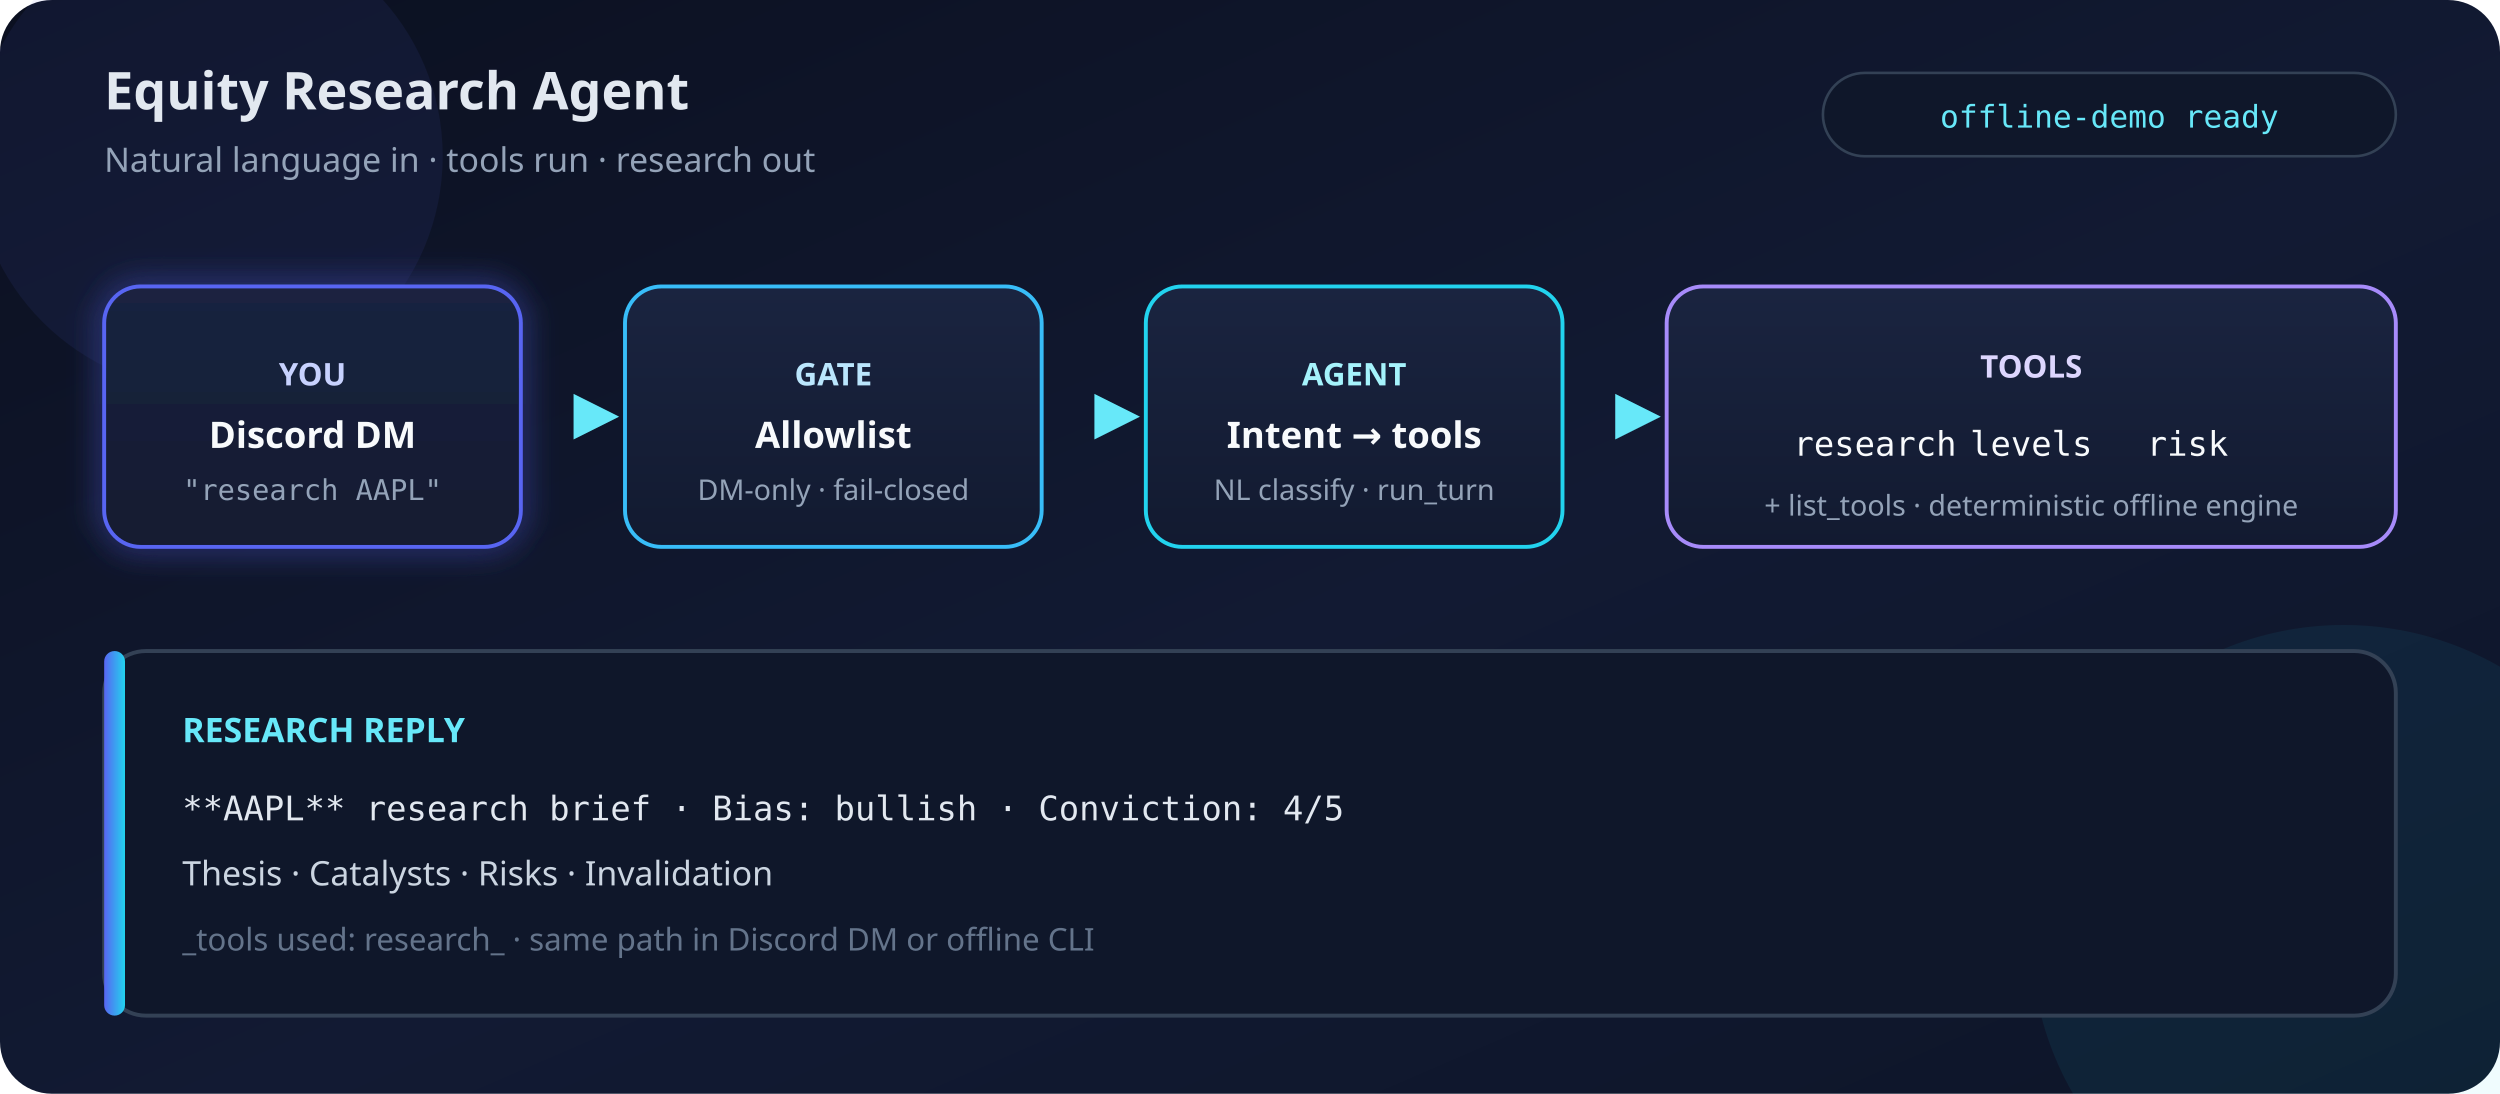
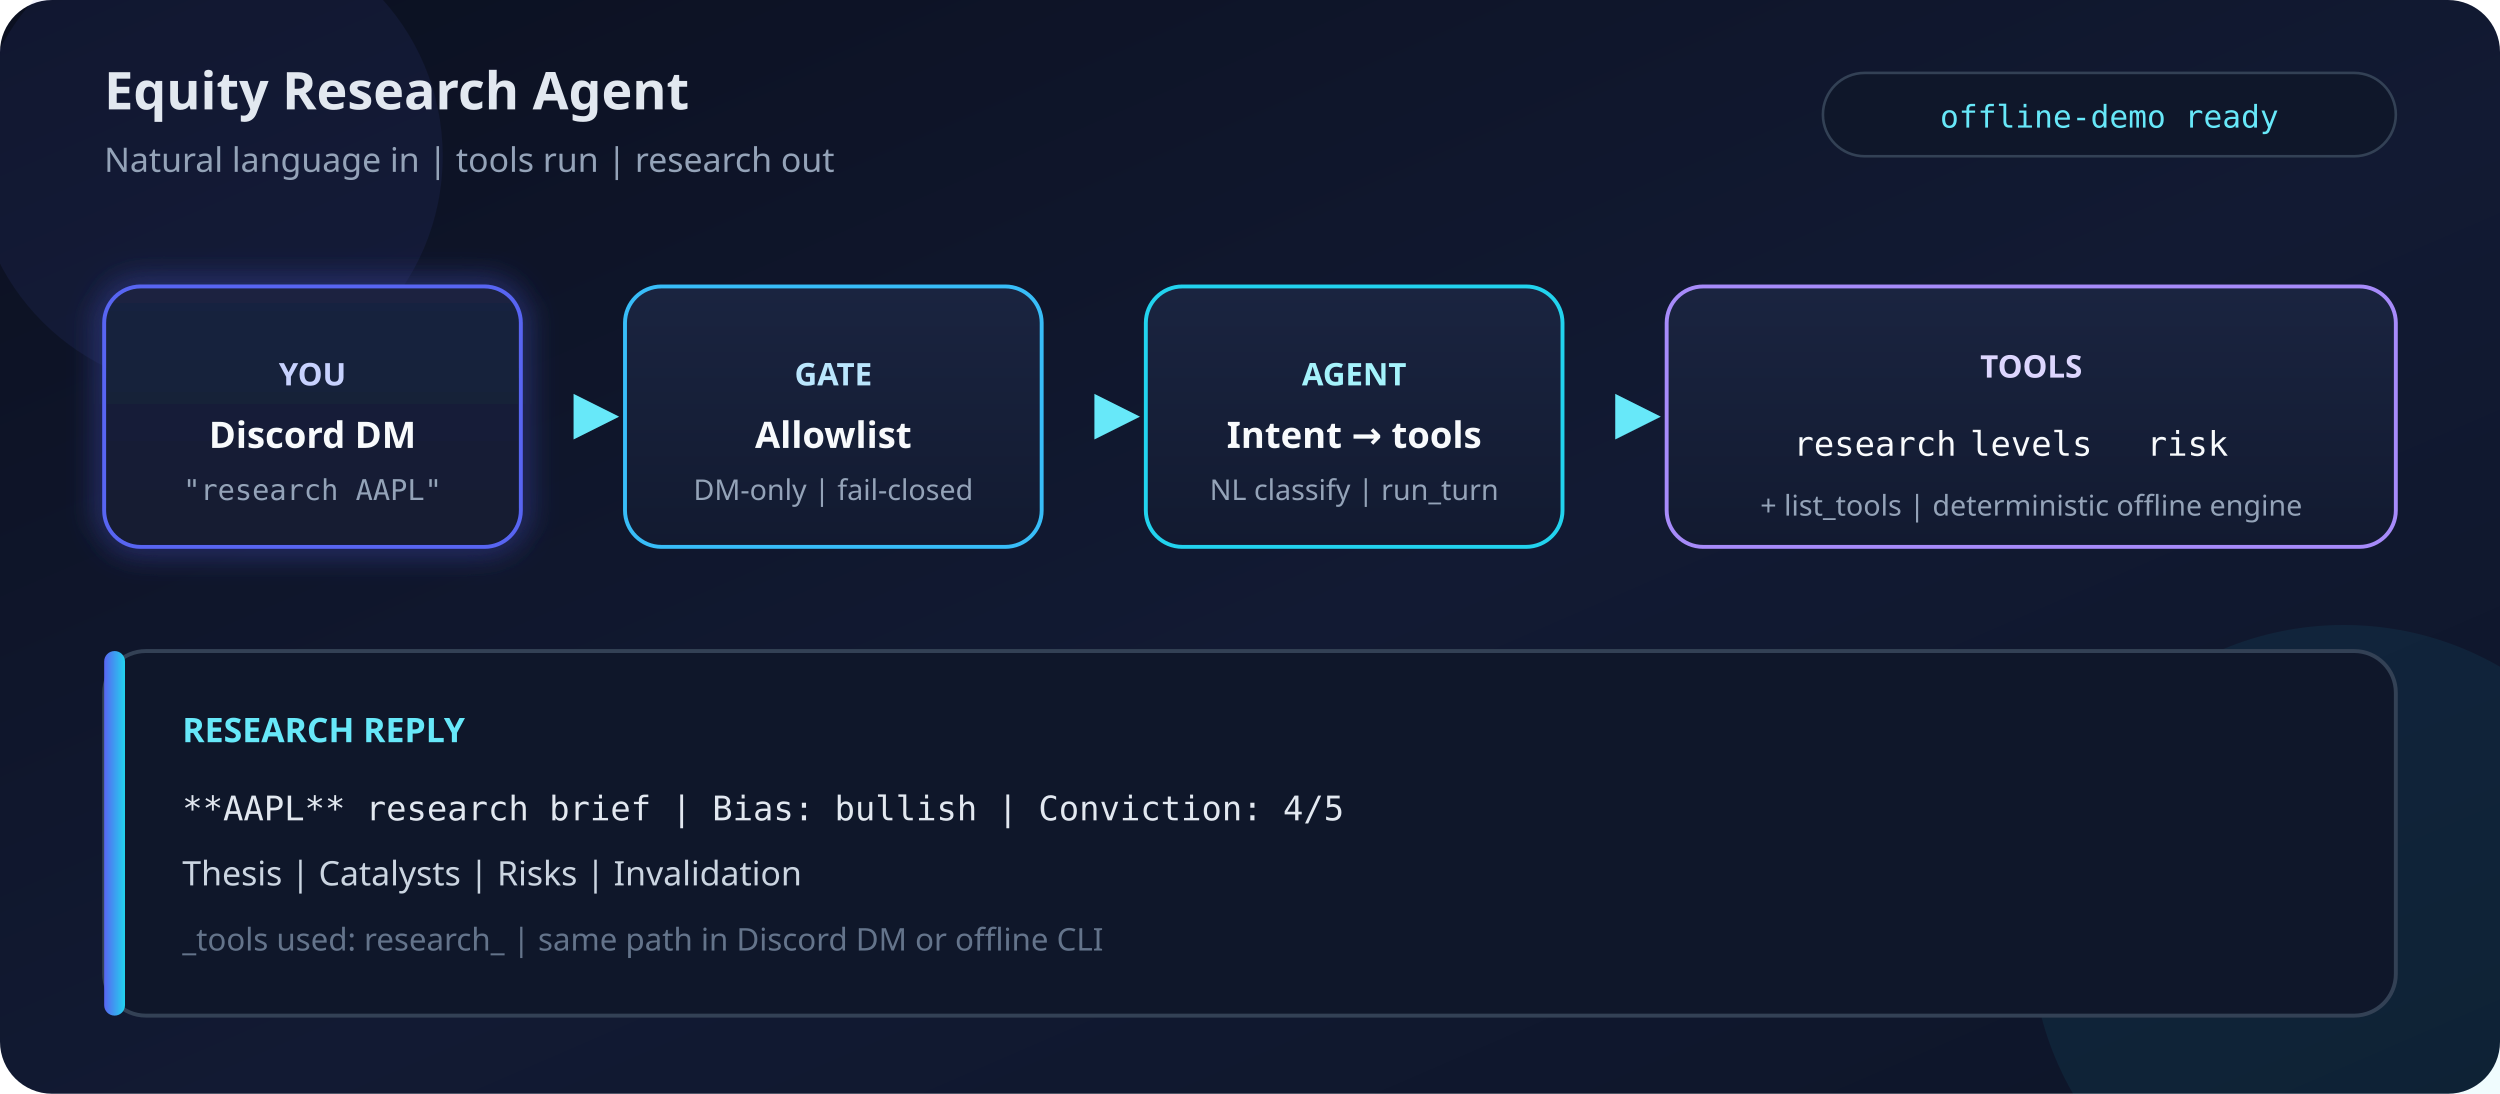
<svg xmlns="http://www.w3.org/2000/svg" viewBox="0 0 960 420" role="img" aria-labelledby="title desc">
  <defs>
    <linearGradient id="bg" x1="0" y1="0" x2="1" y2="1">
      <stop offset="0%" stop-color="#0b1020" />
      <stop offset="55%" stop-color="#121a33" />
      <stop offset="100%" stop-color="#0d1528" />
    </linearGradient>
    <linearGradient id="accent" x1="0" y1="0" x2="1" y2="0">
      <stop offset="0%" stop-color="#5865F2" />
      <stop offset="100%" stop-color="#22d3ee" />
    </linearGradient>
    <linearGradient id="card" x1="0" y1="0" x2="0" y2="1">
      <stop offset="0%" stop-color="#1a2440" />
      <stop offset="100%" stop-color="#121a30" />
    </linearGradient>
    <filter id="glow" x="-20%" y="-20%" width="140%" height="140%">
      <feGaussianBlur stdDeviation="6" result="b" />
      <feMerge>
        <feMergeNode in="b" />
        <feMergeNode in="SourceGraphic" />
      </feMerge>
    </filter>
    <marker id="arrow" viewBox="0 0 10 10" refX="9" refY="5" markerWidth="7" markerHeight="7" orient="auto-start-reverse">
      <path d="M 0 0 L 10 5 L 0 10 z" fill="#67e8f9" />
    </marker>
  </defs>
  <rect width="960" height="420" rx="20" fill="url(#bg)" />
  <circle cx="80" cy="60" r="90" fill="#5865F2" opacity="0.08" />
  <circle cx="900" cy="360" r="120" fill="#22d3ee" opacity="0.07" />
  <text x="40" y="42" fill="#e2e8f0" font-family="Segoe UI, system-ui, sans-serif" font-size="20" font-weight="700">
    Equity Research Agent
  </text>
  <text x="40" y="66" fill="#94a3b8" font-family="Segoe UI, system-ui, sans-serif" font-size="13">
-     Natural language in  ·  tools run  ·  research out
+     Natural language in  |  tools run  |  research out
  </text>
  <rect x="700" y="28" width="220" height="32" rx="16" fill="#0f172a" stroke="#334155" />
  <text x="810" y="49" text-anchor="middle" fill="#67e8f9" font-family="Consolas, monospace" font-size="12">
    offline-demo ready
  </text>
  <g filter="url(#glow)">
    <rect x="40" y="110" width="160" height="100" rx="14" fill="url(#card)" stroke="#5865F2" stroke-width="1.5" />
    <text x="120" y="148" text-anchor="middle" fill="#c7d2fe" font-family="Segoe UI, system-ui, sans-serif" font-size="12" font-weight="600">YOU</text>
    <text x="120" y="172" text-anchor="middle" fill="#f8fafc" font-family="Segoe UI, system-ui, sans-serif" font-size="14" font-weight="700">Discord DM</text>
    <text x="120" y="192" text-anchor="middle" fill="#94a3b8" font-family="Consolas, monospace" font-size="11">"research AAPL"</text>
  </g>
  <g>
    <rect x="240" y="110" width="160" height="100" rx="14" fill="url(#card)" stroke="#38bdf8" stroke-width="1.5" />
    <text x="320" y="148" text-anchor="middle" fill="#bae6fd" font-family="Segoe UI, system-ui, sans-serif" font-size="12" font-weight="600">GATE</text>
    <text x="320" y="172" text-anchor="middle" fill="#f8fafc" font-family="Segoe UI, system-ui, sans-serif" font-size="14" font-weight="700">Allowlist</text>
-     <text x="320" y="192" text-anchor="middle" fill="#94a3b8" font-family="Segoe UI, system-ui, sans-serif" font-size="11">DM-only · fail-closed</text>
+     <text x="320" y="192" text-anchor="middle" fill="#94a3b8" font-family="Segoe UI, system-ui, sans-serif" font-size="11">DM-only | fail-closed</text>
  </g>
  <g>
    <rect x="440" y="110" width="160" height="100" rx="14" fill="url(#card)" stroke="#22d3ee" stroke-width="1.5" />
    <text x="520" y="148" text-anchor="middle" fill="#a5f3fc" font-family="Segoe UI, system-ui, sans-serif" font-size="12" font-weight="600">AGENT</text>
    <text x="520" y="172" text-anchor="middle" fill="#f8fafc" font-family="Segoe UI, system-ui, sans-serif" font-size="14" font-weight="700">Intent → tools</text>
-     <text x="520" y="192" text-anchor="middle" fill="#94a3b8" font-family="Segoe UI, system-ui, sans-serif" font-size="11">NL classify · run_turn</text>
+     <text x="520" y="192" text-anchor="middle" fill="#94a3b8" font-family="Segoe UI, system-ui, sans-serif" font-size="11">NL classify | run_turn</text>
  </g>
  <g>
    <rect x="640" y="110" width="280" height="100" rx="14" fill="url(#card)" stroke="#a78bfa" stroke-width="1.5" />
    <text x="780" y="145" text-anchor="middle" fill="#ddd6fe" font-family="Segoe UI, system-ui, sans-serif" font-size="12" font-weight="600">TOOLS</text>
    <text x="720" y="175" text-anchor="middle" fill="#f8fafc" font-family="Consolas, monospace" font-size="13">research</text>
    <text x="780" y="175" text-anchor="middle" fill="#f8fafc" font-family="Consolas, monospace" font-size="13">levels</text>
    <text x="840" y="175" text-anchor="middle" fill="#f8fafc" font-family="Consolas, monospace" font-size="13">risk</text>
-     <text x="780" y="198" text-anchor="middle" fill="#94a3b8" font-family="Segoe UI, system-ui, sans-serif" font-size="11">+ list_tools · deterministic offline engine</text>
+     <text x="780" y="198" text-anchor="middle" fill="#94a3b8" font-family="Segoe UI, system-ui, sans-serif" font-size="11">+ list_tools | deterministic offline engine</text>
  </g>
  <line x1="200" y1="160" x2="236" y2="160" stroke="url(#accent)" stroke-width="2.5" marker-end="url(#arrow)" />
  <line x1="400" y1="160" x2="436" y2="160" stroke="url(#accent)" stroke-width="2.5" marker-end="url(#arrow)" />
  <line x1="600" y1="160" x2="636" y2="160" stroke="url(#accent)" stroke-width="2.5" marker-end="url(#arrow)" />
  <rect x="40" y="250" width="880" height="140" rx="16" fill="#0f172a" stroke="#334155" stroke-width="1.5" />
  <rect x="40" y="250" width="8" height="140" rx="4" fill="url(#accent)" />
  <text x="70" y="285" fill="#67e8f9" font-family="Segoe UI, system-ui, sans-serif" font-size="13" font-weight="700">RESEARCH REPLY</text>
-   <text x="70" y="315" fill="#e2e8f0" font-family="Consolas, monospace" font-size="13">**AAPL** research brief · Bias: bullish · Conviction: 4/5</text>
-   <text x="70" y="340" fill="#cbd5e1" font-family="Segoe UI, system-ui, sans-serif" font-size="13">Thesis · Catalysts · Risks · Invalidation</text>
-   <text x="70" y="365" fill="#64748b" font-family="Segoe UI, system-ui, sans-serif" font-size="12">_tools used: research_   ·   same path in Discord DM or offline CLI</text>
+   <text x="70" y="315" fill="#e2e8f0" font-family="Consolas, monospace" font-size="13">**AAPL** research brief | Bias: bullish | Conviction: 4/5</text>
+   <text x="70" y="340" fill="#cbd5e1" font-family="Segoe UI, system-ui, sans-serif" font-size="13">Thesis | Catalysts | Risks | Invalidation</text>
+   <text x="70" y="365" fill="#64748b" font-family="Segoe UI, system-ui, sans-serif" font-size="12">_tools used: research_   |   same path in Discord DM or offline CLI</text>
</svg>
